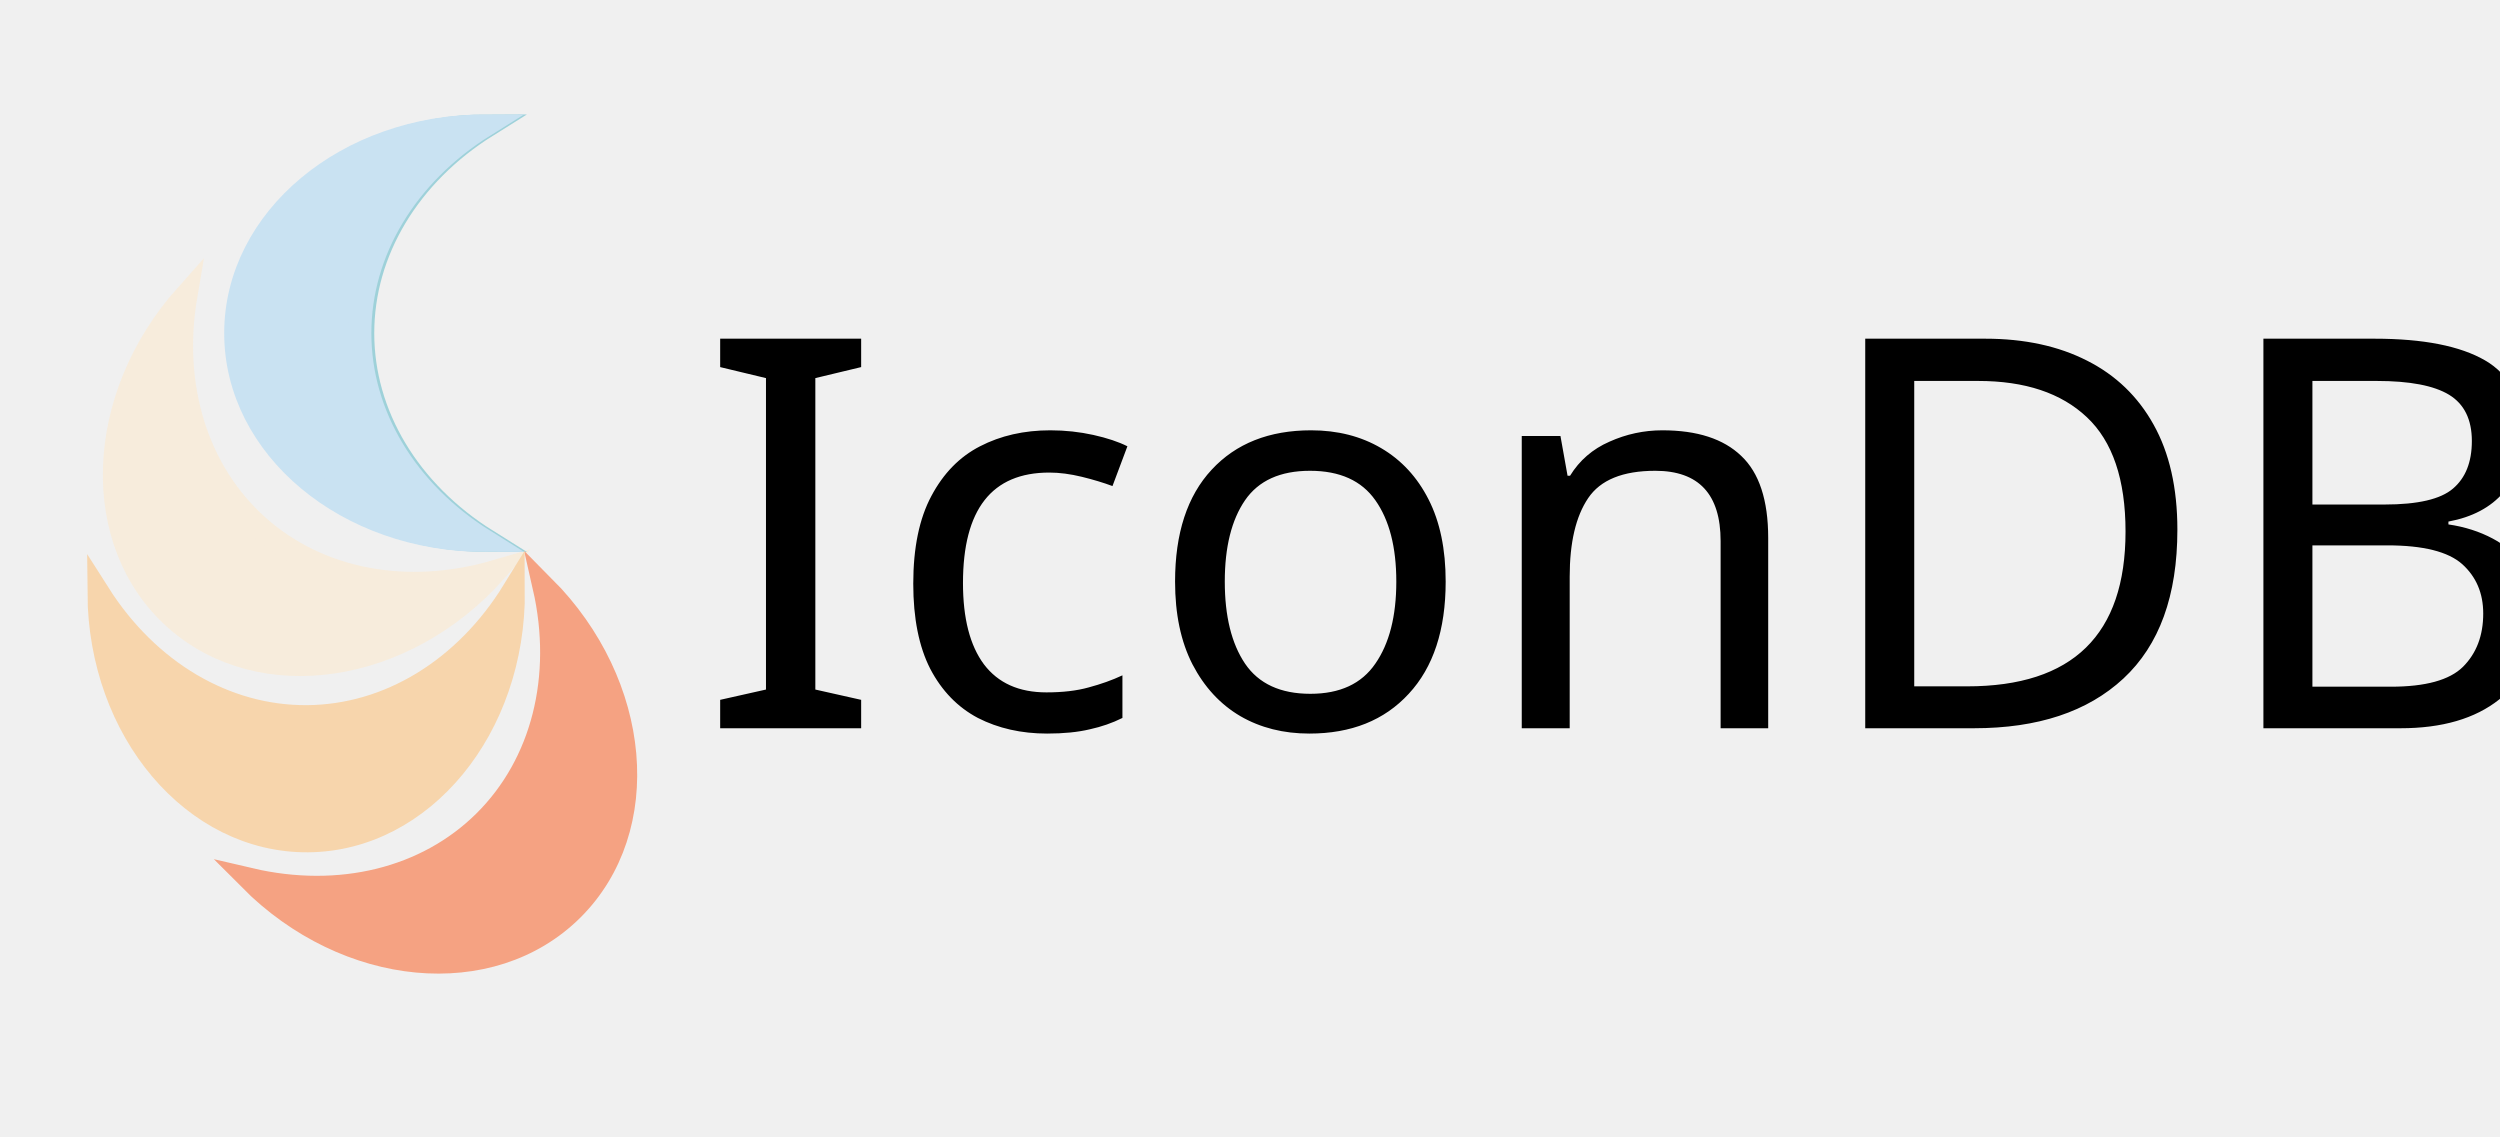
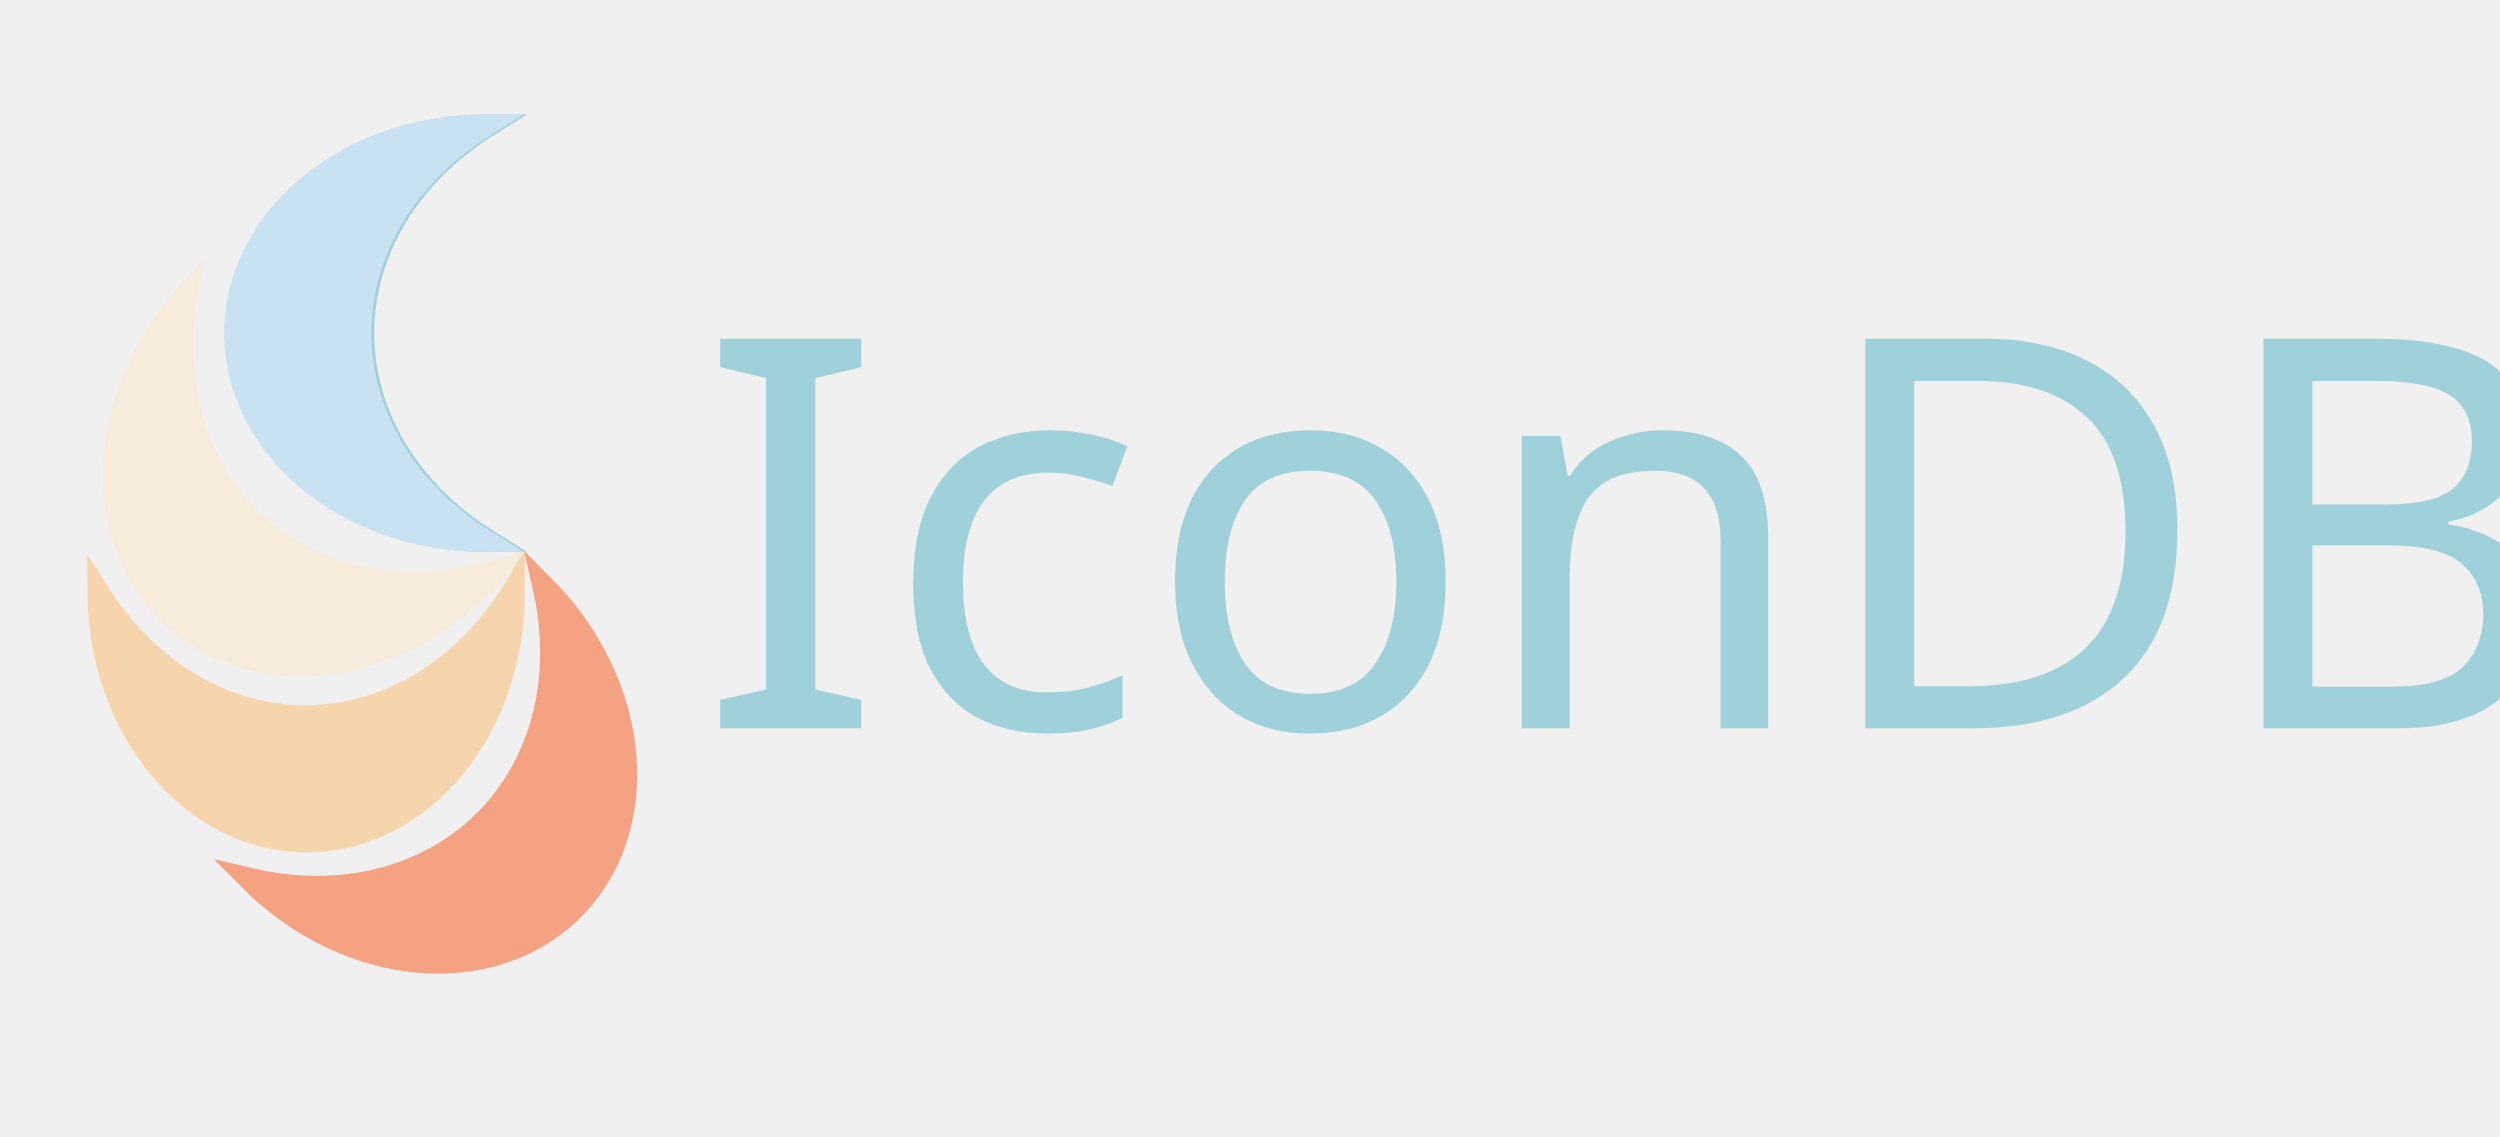
<svg xmlns="http://www.w3.org/2000/svg" width="110" height="50">
  <g>
    <path fill="#fff" stroke="#32320F" opacity="NaN" d="m78.269,-30.577l44.423,0" id="svg_8" />
-     <text xml:space="preserve" text-anchor="start" font-family="'Assistant'" font-size="24" id="svg_1" y="32.043" x="30.733" stroke-width="0" stroke="#000" fill="#000000">IconDB</text>
+     <text xml:space="preserve" text-anchor="start" font-family="'Assistant'" font-size="24" id="svg_1" y="32.043" x="30.733" stroke-width="0" stroke="#9ed1d9" fill="#9ed1d9">IconDB</text>
    <path transform="rotate(-48.2834 11.3552 23.1506)" stroke="#f7ecdc" id="svg_6" d="m16.83,32.275l0,0c-6.046,0 -10.949,-4.084 -10.949,-9.124c0,-5.039 4.903,-9.124 10.949,-9.124l0,0c-3.446,2.154 -5.474,5.534 -5.474,9.124s2.028,6.97 5.474,9.124z" fill="#f7ecdc" />
    <path stroke="#9ed1d9" id="svg_10" d="m21.441,23.784l0,0c-6.046,0 -10.949,-4.084 -10.949,-9.124c0,-5.039 4.903,-9.124 10.949,-9.124l0,0c-3.446,2.154 -5.474,5.534 -5.474,9.124s2.028,6.97 5.474,9.124z" fill="#9ed1d9" />
    <path transform="rotate(-134.825 21.3236 36.1384)" stroke="#f5a282" id="svg_11" d="m26.798,45.262l0,0c-6.046,0 -10.949,-4.084 -10.949,-9.124c0,-5.039 4.903,-9.124 10.949,-9.124l0,0c-3.446,2.154 -5.474,5.534 -5.474,9.124s2.028,6.97 5.474,9.124z" fill="#f5a282" />
    <path transform="rotate(-90.4203 13.511 31.5267)" stroke="#f7d5ac" id="svg_13" d="m18.985,40.651l0,0c-6.046,0 -10.949,-4.084 -10.949,-9.124c0,-5.039 4.903,-9.124 10.949,-9.124l0,0c-3.446,2.154 -5.474,5.534 -5.474,9.124s2.028,6.97 5.474,9.124z" fill="#f7d5ac" />
    <path stroke="#c9e2f2" id="svg_14" d="m21.314,23.784l0,0c-6.046,0 -10.949,-4.084 -10.949,-9.124c0,-5.039 4.903,-9.124 10.949,-9.124l0,0c-3.446,2.154 -5.474,5.534 -5.474,9.124s2.028,6.97 5.474,9.124z" fill="#c9e2f2" />
  </g>
</svg>
